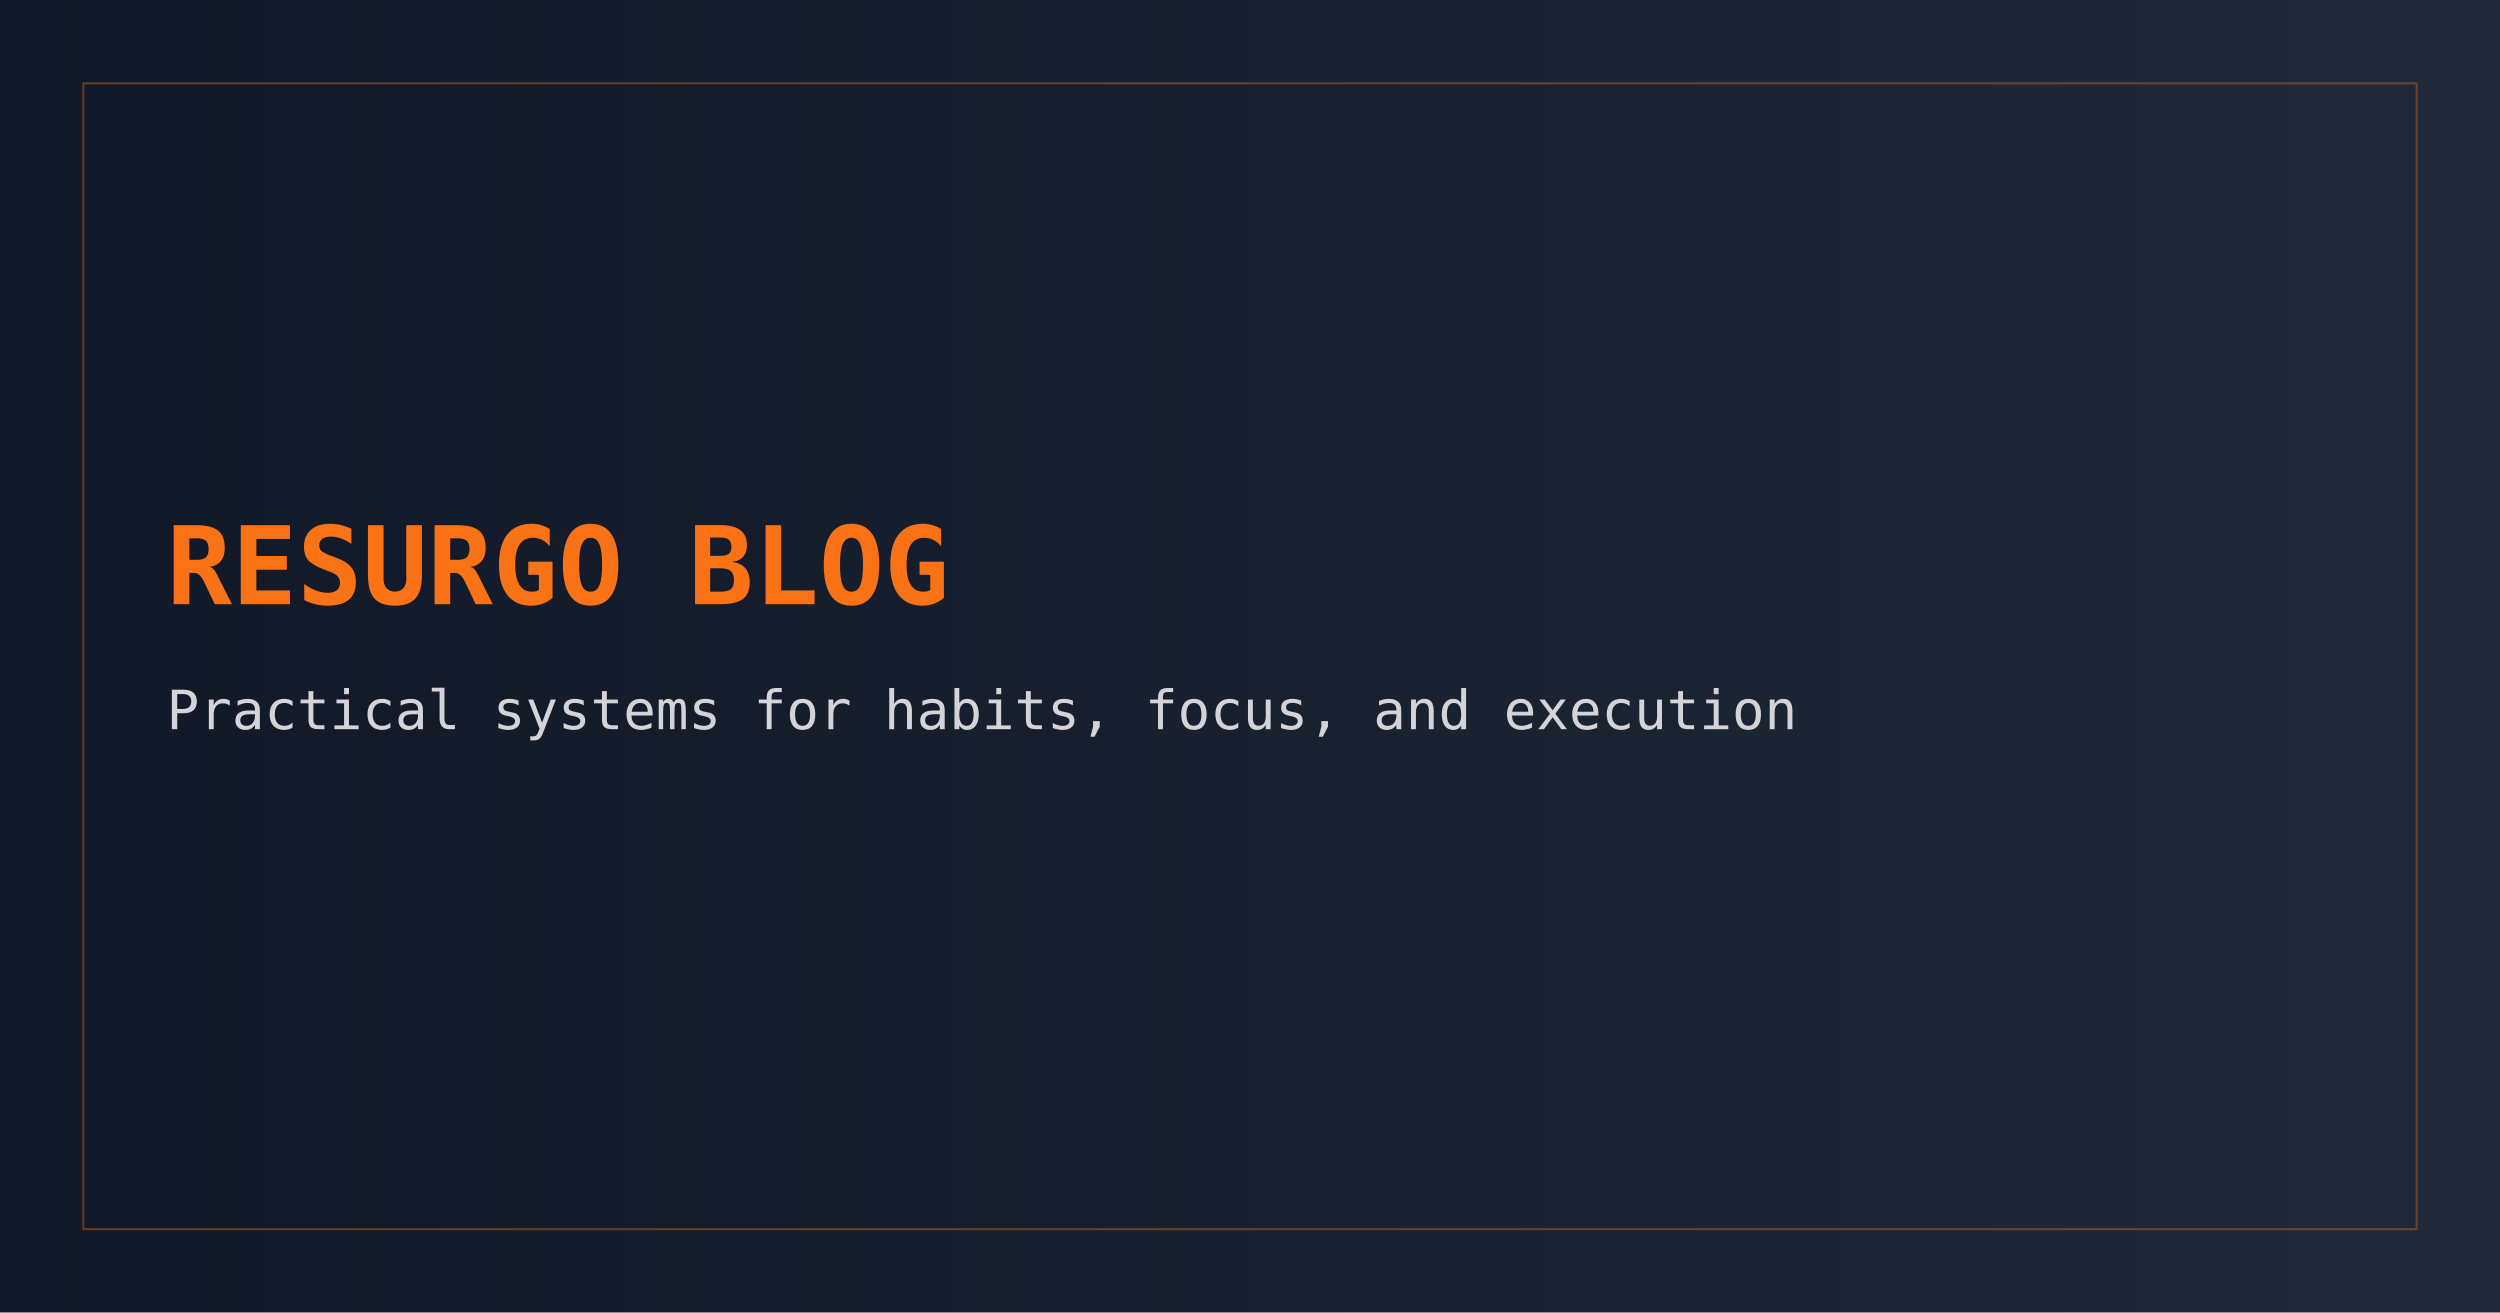
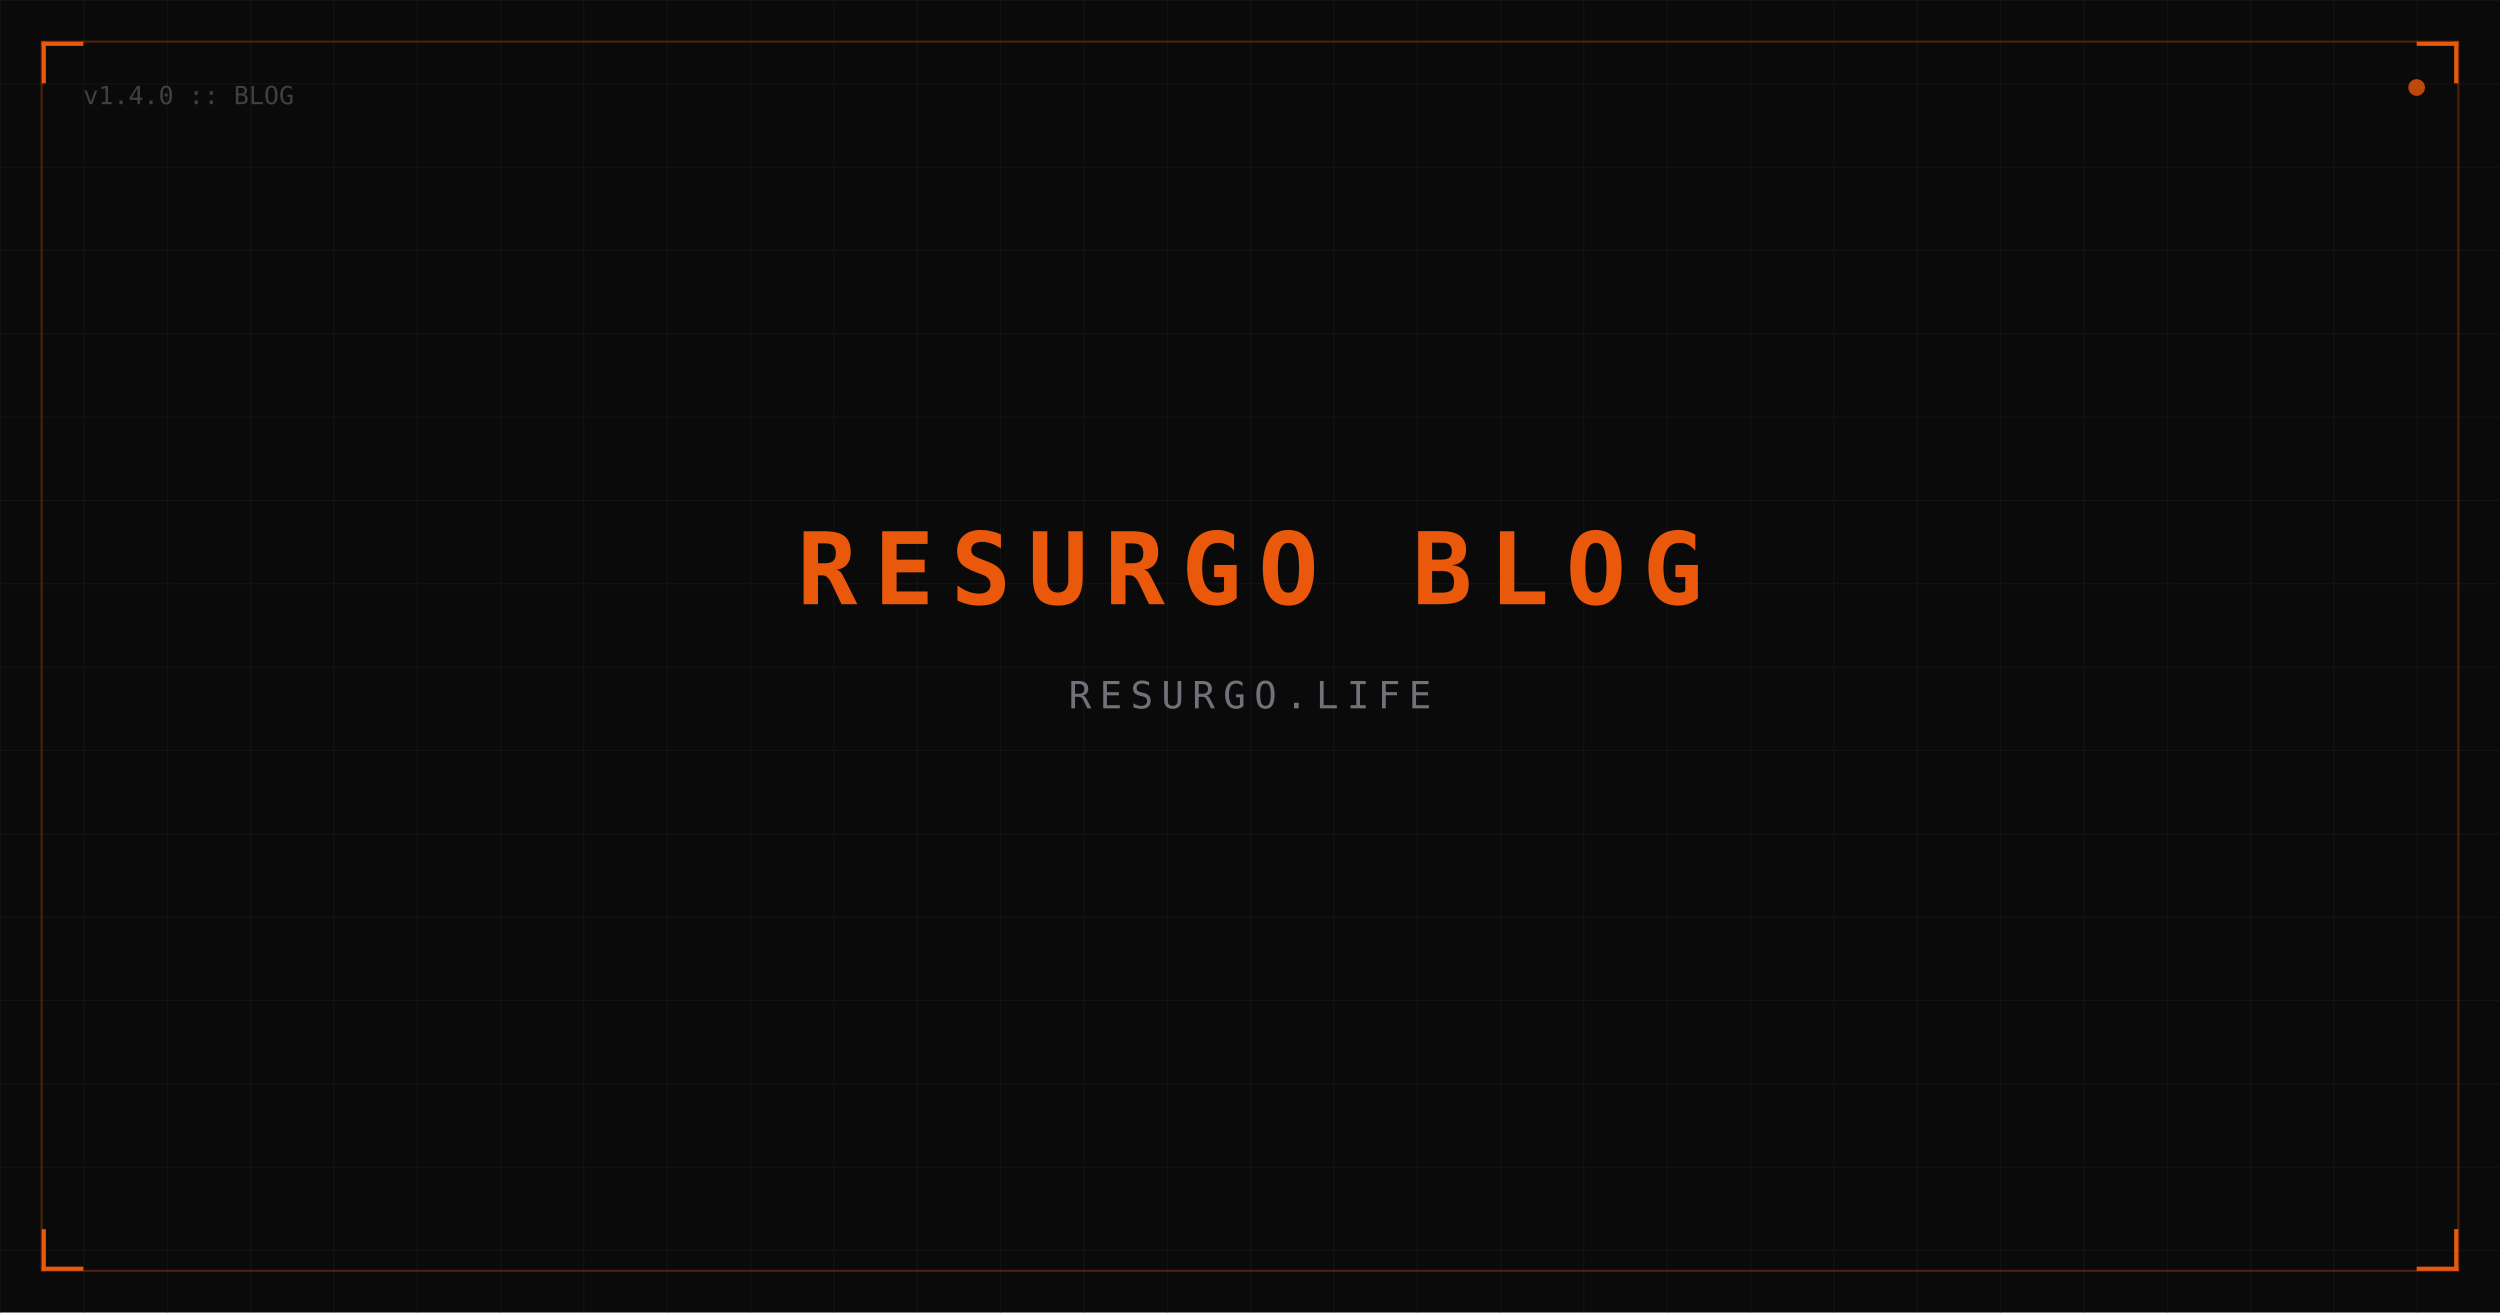
- <svg xmlns="http://www.w3.org/2000/svg" width="1200" height="630" viewBox="0 0 1200 630">
+ <svg xmlns="http://www.w3.org/2000/svg" viewBox="0 0 1200 630" width="1200" height="630">
+   <rect width="1200" height="630" fill="#0a0a0a" />
  <defs>
-     <linearGradient id="g" x1="0" x2="1">
-       <stop offset="0" stop-color="#111827" />
-       <stop offset="1" stop-color="#1f2937" />
-     </linearGradient>
+     <pattern id="grid" width="40" height="40" patternUnits="userSpaceOnUse">
+       <path d="M 40 0 L 0 0 0 40" fill="none" stroke="#1a1a1a" stroke-width="0.5" />
+     </pattern>
  </defs>
-   <rect width="1200" height="630" fill="url(#g)" />
-   <rect x="40" y="40" width="1120" height="550" fill="none" stroke="#f97316" stroke-opacity="0.35" />
-   <text x="80" y="290" fill="#f97316" font-family="monospace" font-size="52" font-weight="700">RESURGO BLOG</text>
-   <text x="80" y="350" fill="#d4d4d8" font-family="monospace" font-size="26">Practical systems for habits, focus, and execution</text>
+   <rect width="1200" height="630" fill="url(#grid)" />
+   <rect x="20" y="20" width="1160" height="590" fill="none" stroke="#ea580c" stroke-width="1" opacity="0.3" />
+   <rect x="20" y="20" width="20" height="2" fill="#ea580c" />
+   <rect x="20" y="20" width="2" height="20" fill="#ea580c" />
+   <rect x="1160" y="20" width="20" height="2" fill="#ea580c" />
+   <rect x="1178" y="20" width="2" height="20" fill="#ea580c" />
+   <rect x="20" y="608" width="20" height="2" fill="#ea580c" />
+   <rect x="20" y="590" width="2" height="20" fill="#ea580c" />
+   <rect x="1160" y="608" width="20" height="2" fill="#ea580c" />
+   <rect x="1178" y="590" width="2" height="20" fill="#ea580c" />
+   <text x="600" y="290" text-anchor="middle" font-family="monospace" font-size="48" font-weight="bold" fill="#ea580c" letter-spacing="8">RESURGO BLOG</text>
+   <text x="600" y="340" text-anchor="middle" font-family="monospace" font-size="18" fill="#71717a" letter-spacing="4">RESURGO.LIFE</text>
+   <text x="40" y="50" font-family="monospace" font-size="12" fill="#3f3f46">v1.4.0 :: BLOG</text>
+   <circle cx="1160" cy="42" r="4" fill="#ea580c" opacity="0.8" />
</svg>
